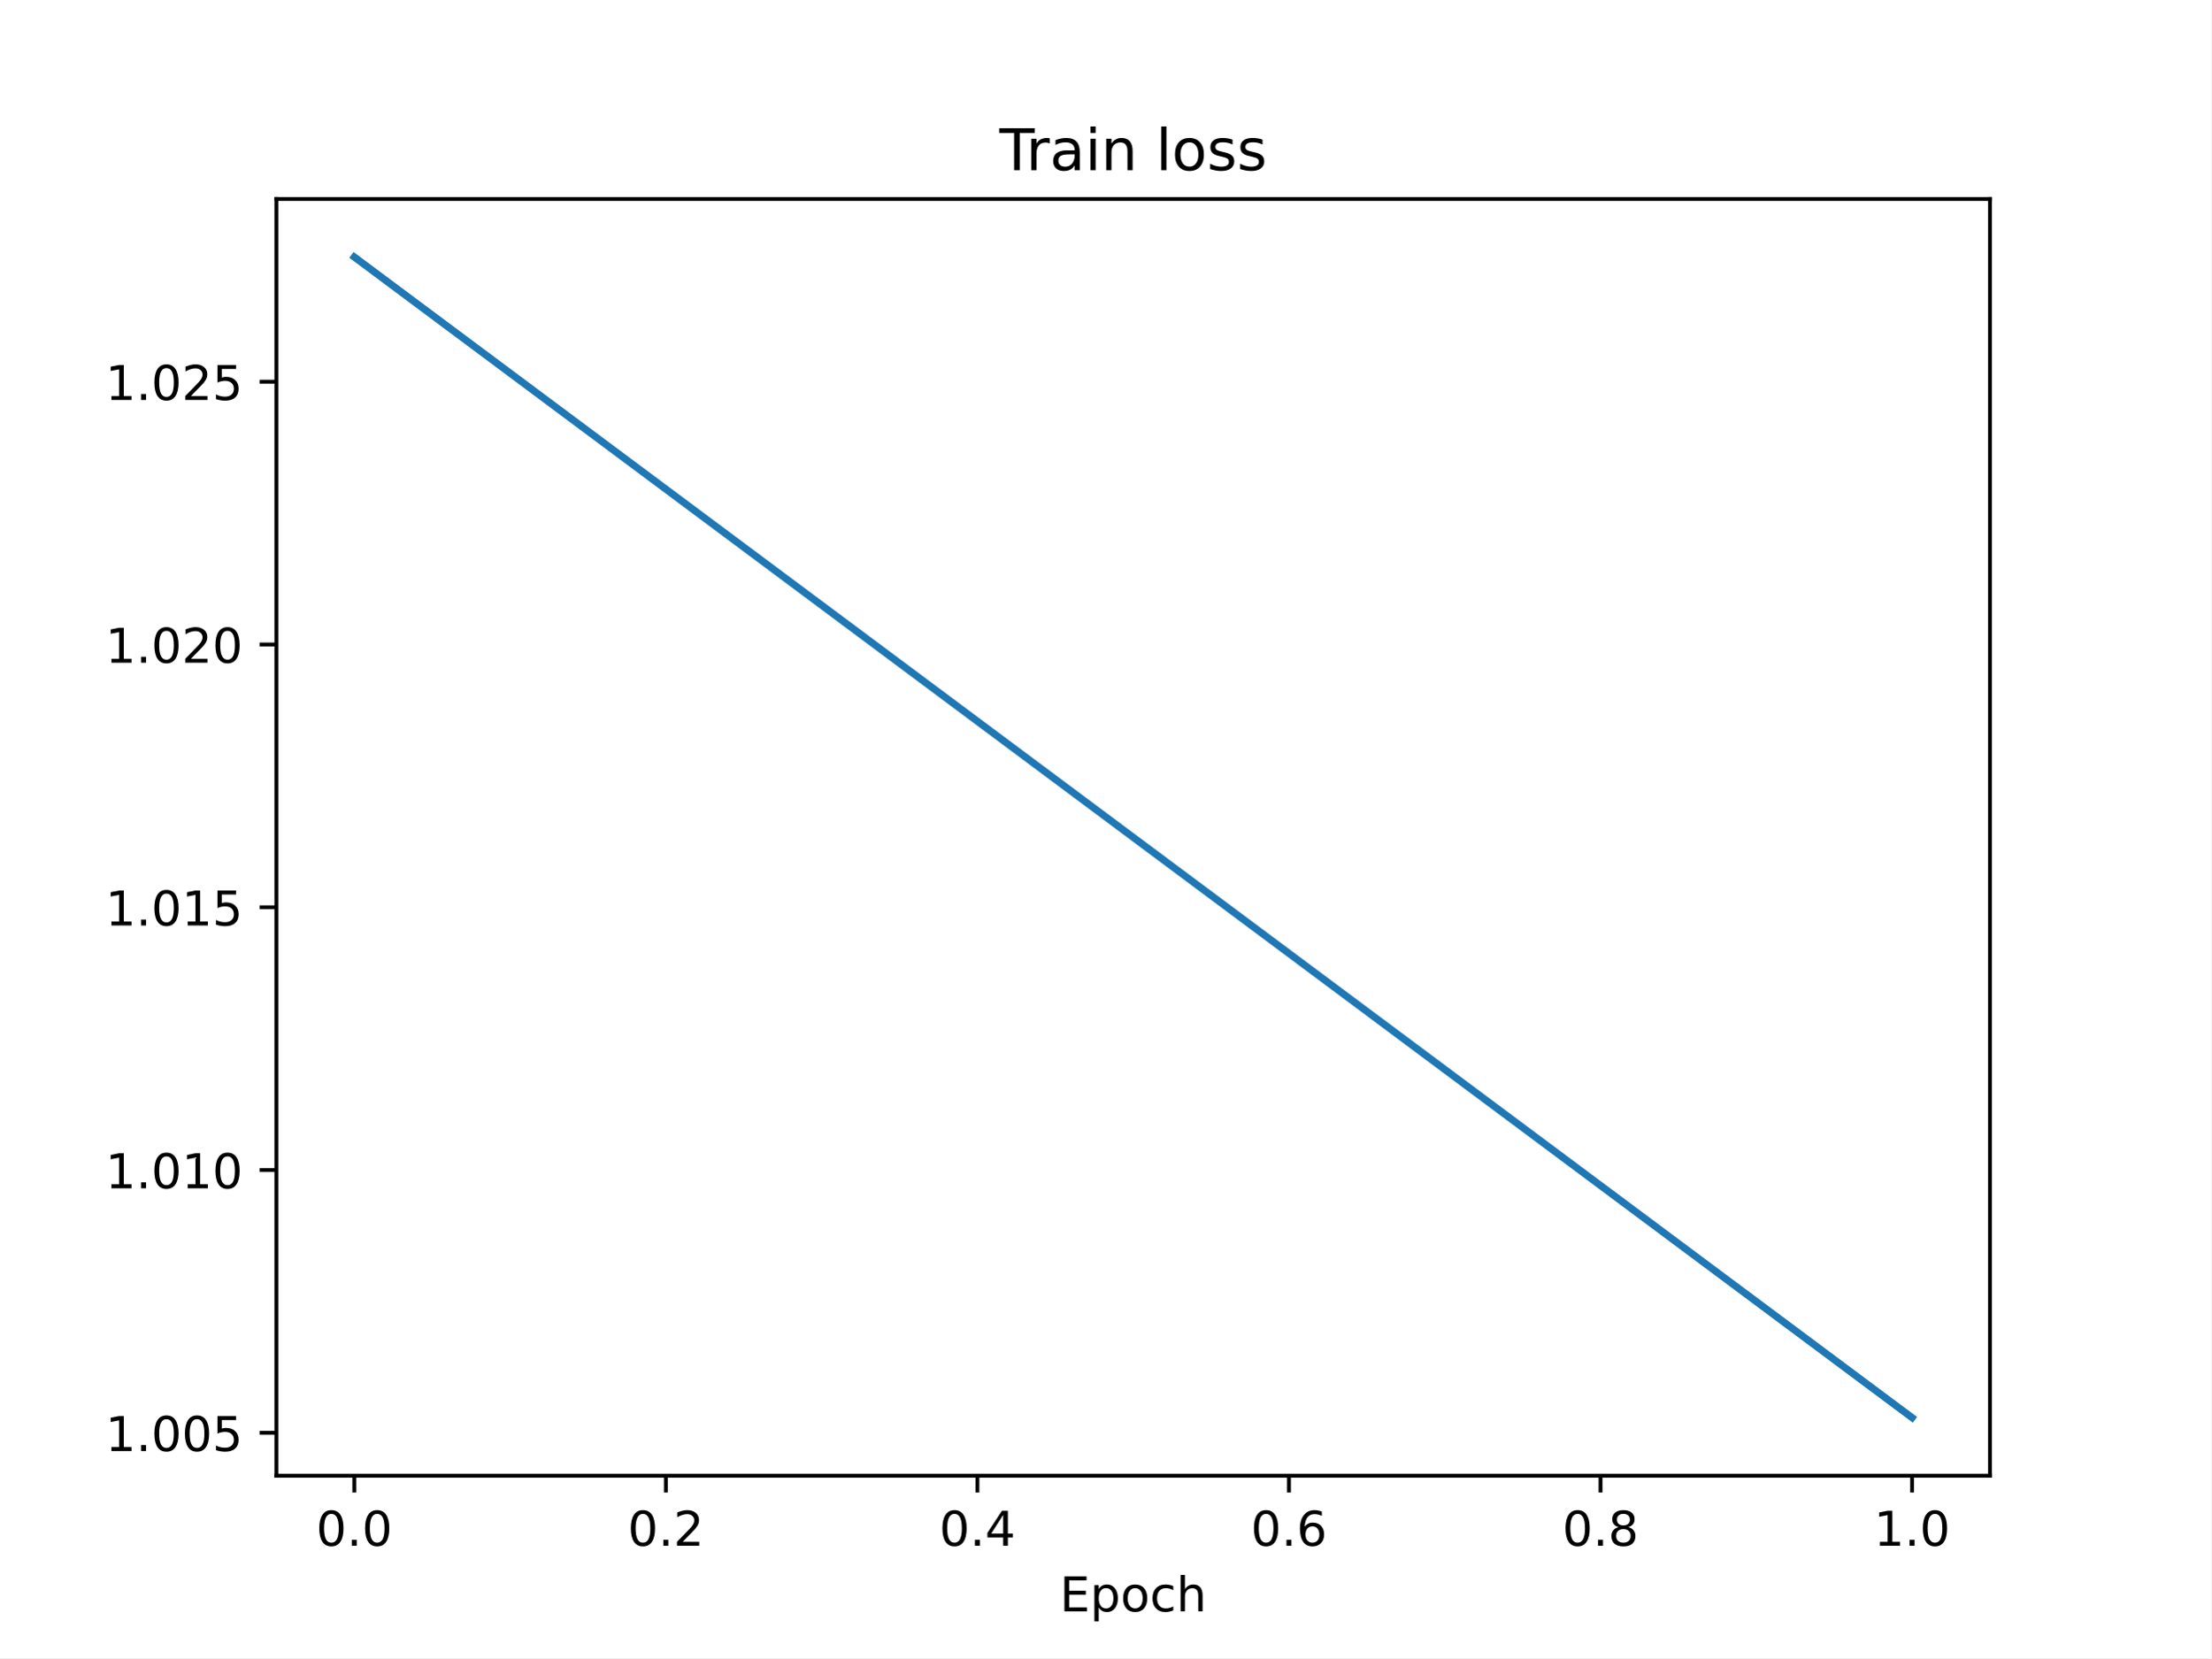
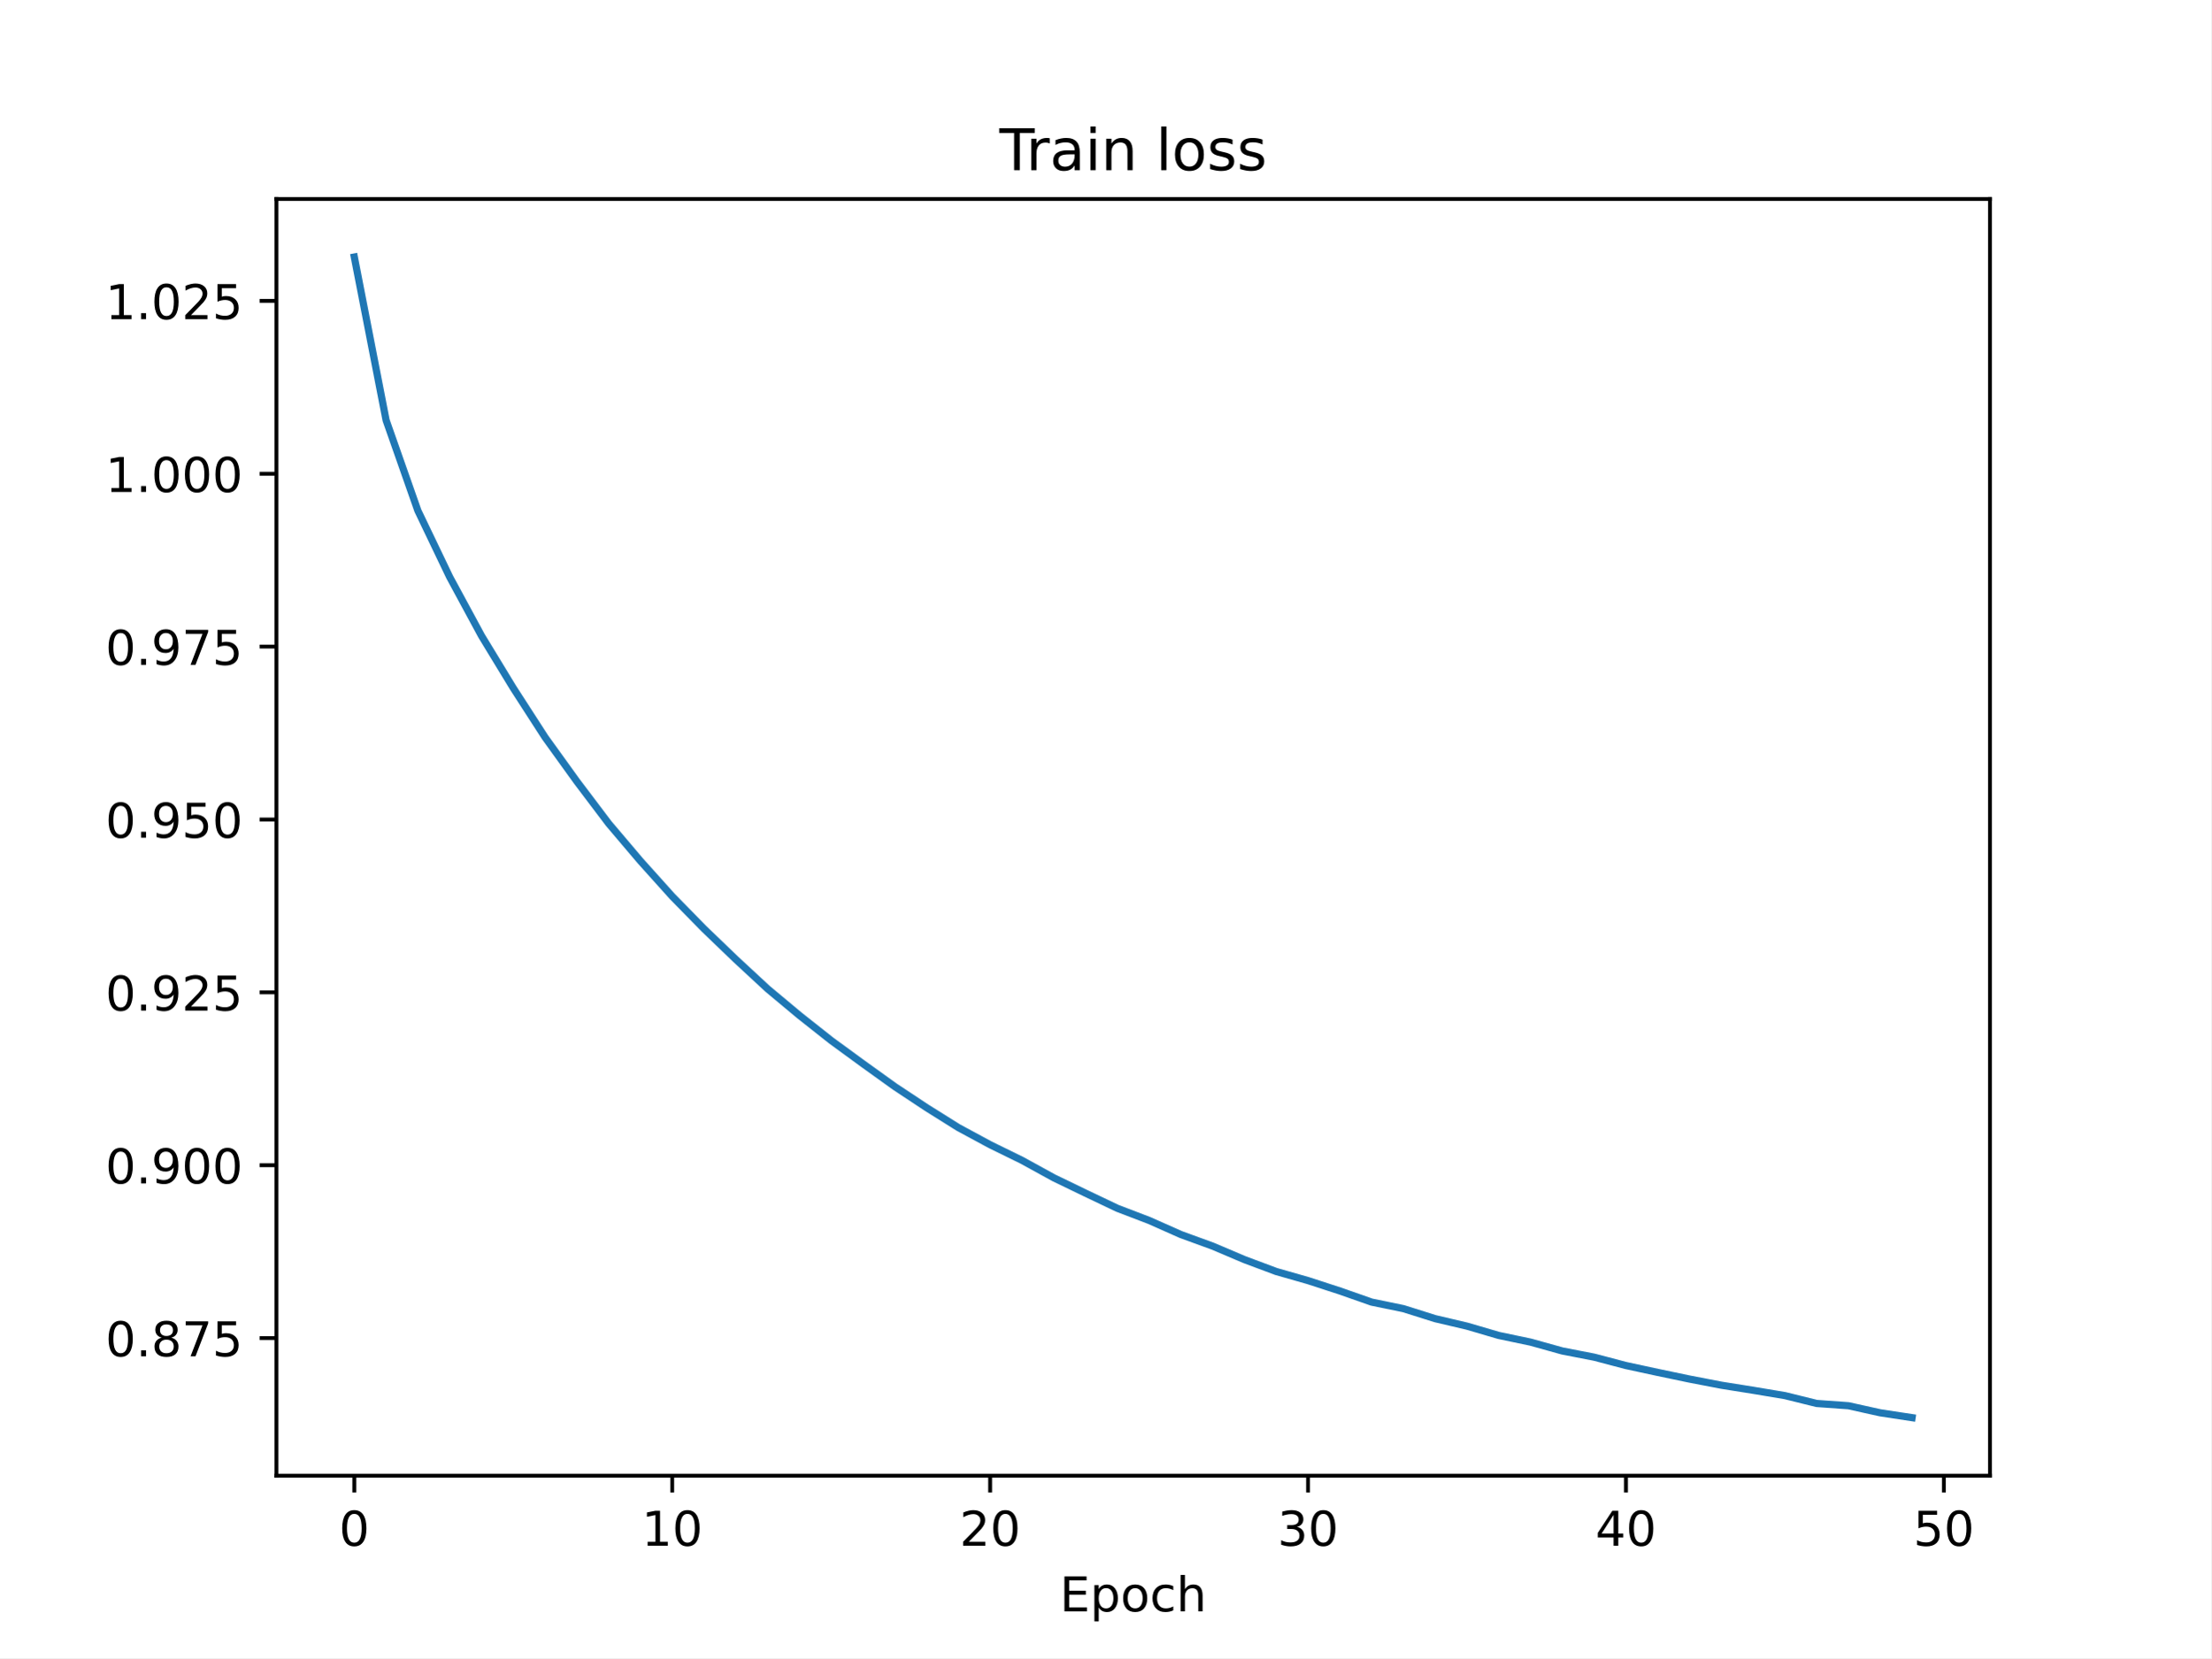
<svg xmlns="http://www.w3.org/2000/svg" xmlns:xlink="http://www.w3.org/1999/xlink" width="460.8pt" height="345.6pt" viewBox="0 0 460.8 345.6" version="1.1">
  <defs>
    <style type="text/css">*{stroke-linejoin: round; stroke-linecap: butt}</style>
  </defs>
  <g id="figure_1">
    <g id="patch_1">
      <path d="M 0 345.6  L 460.8 345.6  L 460.8 0  L 0 0  z " style="fill: #ffffff" />
    </g>
    <g id="axes_1">
      <g id="patch_2">
        <path d="M 57.6 307.584  L 414.72 307.584  L 414.72 41.472  L 57.6 41.472  z " style="fill: #ffffff" />
      </g>
      <g id="matplotlib.axis_1">
        <g id="xtick_1">
          <g id="line2d_1">
            <defs>
-               <path id="meed182ca60" d="M 0 0  L 0 3.5  " style="stroke: #000000; stroke-width: 0.8" />
+               <path id="m46b237614e" d="M 0 0  L 0 3.5  " style="stroke: #000000; stroke-width: 0.8" />
            </defs>
            <g>
-               <use xlink:href="#meed182ca60" x="73.833" y="307.584" style="stroke: #000000; stroke-width: 0.8" />
+               <use xlink:href="#m46b237614e" x="73.833" y="307.584" style="stroke: #000000; stroke-width: 0.8" />
            </g>
          </g>
          <g id="text_1">
-             <g transform="translate(65.88116 322.1824) scale(0.1 -0.1)">
+             <g transform="translate(70.65148 322.1824) scale(0.1 -0.1)">
              <defs>
                <path id="DejaVuSans-30" d="M 2034 4250  Q 1547 4250 1301 3770  Q 1056 3291 1056 2328  Q 1056 1369 1301 889  Q 1547 409 2034 409  Q 2525 409 2770 889  Q 3016 1369 3016 2328  Q 3016 3291 2770 3770  Q 2525 4250 2034 4250  z M 2034 4750  Q 2819 4750 3233 4129  Q 3647 3509 3647 2328  Q 3647 1150 3233 529  Q 2819 -91 2034 -91  Q 1250 -91 836 529  Q 422 1150 422 2328  Q 422 3509 836 4129  Q 1250 4750 2034 4750  z " transform="scale(0.015625)" />
-                 <path id="DejaVuSans-2e" d="M 684 794  L 1344 794  L 1344 0  L 684 0  L 684 794  z " transform="scale(0.015625)" />
-               </defs>
-               <use xlink:href="#DejaVuSans-30" />
-               <use xlink:href="#DejaVuSans-2e" x="63.623" />
-               <use xlink:href="#DejaVuSans-30" x="95.41" />
+               </defs>
+               <use xlink:href="#DejaVuSans-30" />
            </g>
          </g>
        </g>
        <g id="xtick_2">
          <g id="line2d_2">
            <g>
-               <use xlink:href="#meed182ca60" x="138.764" y="307.584" style="stroke: #000000; stroke-width: 0.8" />
+               <use xlink:href="#m46b237614e" x="140.089" y="307.584" style="stroke: #000000; stroke-width: 0.8" />
            </g>
          </g>
          <g id="text_2">
-             <g transform="translate(130.8121 322.1824) scale(0.1 -0.1)">
-               <defs>
-                 <path id="DejaVuSans-32" d="M 1228 531  L 3431 531  L 3431 0  L 469 0  L 469 531  Q 828 903 1448 1529  Q 2069 2156 2228 2338  Q 2531 2678 2651 2914  Q 2772 3150 2772 3378  Q 2772 3750 2511 3984  Q 2250 4219 1831 4219  Q 1534 4219 1204 4116  Q 875 4013 500 3803  L 500 4441  Q 881 4594 1212 4672  Q 1544 4750 1819 4750  Q 2544 4750 2975 4387  Q 3406 4025 3406 3419  Q 3406 3131 3298 2873  Q 3191 2616 2906 2266  Q 2828 2175 2409 1742  Q 1991 1309 1228 531  z " transform="scale(0.015625)" />
-               </defs>
-               <use xlink:href="#DejaVuSans-30" />
-               <use xlink:href="#DejaVuSans-2e" x="63.623" />
-               <use xlink:href="#DejaVuSans-32" x="95.41" />
+             <g transform="translate(133.7263 322.1824) scale(0.1 -0.1)">
+               <defs>
+                 <path id="DejaVuSans-31" d="M 794 531  L 1825 531  L 1825 4091  L 703 3866  L 703 4441  L 1819 4666  L 2450 4666  L 2450 531  L 3481 531  L 3481 0  L 794 0  L 794 531  z " transform="scale(0.015625)" />
+               </defs>
+               <use xlink:href="#DejaVuSans-31" />
+               <use xlink:href="#DejaVuSans-30" x="63.623" />
            </g>
          </g>
        </g>
        <g id="xtick_3">
          <g id="line2d_3">
            <g>
-               <use xlink:href="#meed182ca60" x="203.695" y="307.584" style="stroke: #000000; stroke-width: 0.8" />
+               <use xlink:href="#m46b237614e" x="206.345" y="307.584" style="stroke: #000000; stroke-width: 0.8" />
            </g>
          </g>
          <g id="text_3">
-             <g transform="translate(195.743 322.1824) scale(0.1 -0.1)">
-               <defs>
-                 <path id="DejaVuSans-34" d="M 2419 4116  L 825 1625  L 2419 1625  L 2419 4116  z M 2253 4666  L 3047 4666  L 3047 1625  L 3713 1625  L 3713 1100  L 3047 1100  L 3047 0  L 2419 0  L 2419 1100  L 313 1100  L 313 1709  L 2253 4666  z " transform="scale(0.015625)" />
-               </defs>
-               <use xlink:href="#DejaVuSans-30" />
-               <use xlink:href="#DejaVuSans-2e" x="63.623" />
-               <use xlink:href="#DejaVuSans-34" x="95.41" />
+             <g transform="translate(199.9823 322.1824) scale(0.1 -0.1)">
+               <defs>
+                 <path id="DejaVuSans-32" d="M 1228 531  L 3431 531  L 3431 0  L 469 0  L 469 531  Q 828 903 1448 1529  Q 2069 2156 2228 2338  Q 2531 2678 2651 2914  Q 2772 3150 2772 3378  Q 2772 3750 2511 3984  Q 2250 4219 1831 4219  Q 1534 4219 1204 4116  Q 875 4013 500 3803  L 500 4441  Q 881 4594 1212 4672  Q 1544 4750 1819 4750  Q 2544 4750 2975 4387  Q 3406 4025 3406 3419  Q 3406 3131 3298 2873  Q 3191 2616 2906 2266  Q 2828 2175 2409 1742  Q 1991 1309 1228 531  z " transform="scale(0.015625)" />
+               </defs>
+               <use xlink:href="#DejaVuSans-32" />
+               <use xlink:href="#DejaVuSans-30" x="63.623" />
            </g>
          </g>
        </g>
        <g id="xtick_4">
          <g id="line2d_4">
            <g>
-               <use xlink:href="#meed182ca60" x="268.625" y="307.584" style="stroke: #000000; stroke-width: 0.8" />
+               <use xlink:href="#m46b237614e" x="272.601" y="307.584" style="stroke: #000000; stroke-width: 0.8" />
            </g>
          </g>
          <g id="text_4">
-             <g transform="translate(260.6739 322.1824) scale(0.1 -0.1)">
-               <defs>
-                 <path id="DejaVuSans-36" d="M 2113 2584  Q 1688 2584 1439 2293  Q 1191 2003 1191 1497  Q 1191 994 1439 701  Q 1688 409 2113 409  Q 2538 409 2786 701  Q 3034 994 3034 1497  Q 3034 2003 2786 2293  Q 2538 2584 2113 2584  z M 3366 4563  L 3366 3988  Q 3128 4100 2886 4159  Q 2644 4219 2406 4219  Q 1781 4219 1451 3797  Q 1122 3375 1075 2522  Q 1259 2794 1537 2939  Q 1816 3084 2150 3084  Q 2853 3084 3261 2657  Q 3669 2231 3669 1497  Q 3669 778 3244 343  Q 2819 -91 2113 -91  Q 1303 -91 875 529  Q 447 1150 447 2328  Q 447 3434 972 4092  Q 1497 4750 2381 4750  Q 2619 4750 2861 4703  Q 3103 4656 3366 4563  z " transform="scale(0.015625)" />
-               </defs>
-               <use xlink:href="#DejaVuSans-30" />
-               <use xlink:href="#DejaVuSans-2e" x="63.623" />
-               <use xlink:href="#DejaVuSans-36" x="95.41" />
+             <g transform="translate(266.2383 322.1824) scale(0.1 -0.1)">
+               <defs>
+                 <path id="DejaVuSans-33" d="M 2597 2516  Q 3050 2419 3304 2112  Q 3559 1806 3559 1356  Q 3559 666 3084 287  Q 2609 -91 1734 -91  Q 1441 -91 1130 -33  Q 819 25 488 141  L 488 750  Q 750 597 1062 519  Q 1375 441 1716 441  Q 2309 441 2620 675  Q 2931 909 2931 1356  Q 2931 1769 2642 2001  Q 2353 2234 1838 2234  L 1294 2234  L 1294 2753  L 1863 2753  Q 2328 2753 2575 2939  Q 2822 3125 2822 3475  Q 2822 3834 2567 4026  Q 2313 4219 1838 4219  Q 1578 4219 1281 4162  Q 984 4106 628 3988  L 628 4550  Q 988 4650 1302 4700  Q 1616 4750 1894 4750  Q 2613 4750 3031 4423  Q 3450 4097 3450 3541  Q 3450 3153 3228 2886  Q 3006 2619 2597 2516  z " transform="scale(0.015625)" />
+               </defs>
+               <use xlink:href="#DejaVuSans-33" />
+               <use xlink:href="#DejaVuSans-30" x="63.623" />
            </g>
          </g>
        </g>
        <g id="xtick_5">
          <g id="line2d_5">
            <g>
-               <use xlink:href="#meed182ca60" x="333.556" y="307.584" style="stroke: #000000; stroke-width: 0.8" />
+               <use xlink:href="#m46b237614e" x="338.857" y="307.584" style="stroke: #000000; stroke-width: 0.8" />
            </g>
          </g>
          <g id="text_5">
-             <g transform="translate(325.6048 322.1824) scale(0.1 -0.1)">
-               <defs>
-                 <path id="DejaVuSans-38" d="M 2034 2216  Q 1584 2216 1326 1975  Q 1069 1734 1069 1313  Q 1069 891 1326 650  Q 1584 409 2034 409  Q 2484 409 2743 651  Q 3003 894 3003 1313  Q 3003 1734 2745 1975  Q 2488 2216 2034 2216  z M 1403 2484  Q 997 2584 770 2862  Q 544 3141 544 3541  Q 544 4100 942 4425  Q 1341 4750 2034 4750  Q 2731 4750 3128 4425  Q 3525 4100 3525 3541  Q 3525 3141 3298 2862  Q 3072 2584 2669 2484  Q 3125 2378 3379 2068  Q 3634 1759 3634 1313  Q 3634 634 3220 271  Q 2806 -91 2034 -91  Q 1263 -91 848 271  Q 434 634 434 1313  Q 434 1759 690 2068  Q 947 2378 1403 2484  z M 1172 3481  Q 1172 3119 1398 2916  Q 1625 2713 2034 2713  Q 2441 2713 2670 2916  Q 2900 3119 2900 3481  Q 2900 3844 2670 4047  Q 2441 4250 2034 4250  Q 1625 4250 1398 4047  Q 1172 3844 1172 3481  z " transform="scale(0.015625)" />
-               </defs>
-               <use xlink:href="#DejaVuSans-30" />
-               <use xlink:href="#DejaVuSans-2e" x="63.623" />
-               <use xlink:href="#DejaVuSans-38" x="95.41" />
+             <g transform="translate(332.4943 322.1824) scale(0.1 -0.1)">
+               <defs>
+                 <path id="DejaVuSans-34" d="M 2419 4116  L 825 1625  L 2419 1625  L 2419 4116  z M 2253 4666  L 3047 4666  L 3047 1625  L 3713 1625  L 3713 1100  L 3047 1100  L 3047 0  L 2419 0  L 2419 1100  L 313 1100  L 313 1709  L 2253 4666  z " transform="scale(0.015625)" />
+               </defs>
+               <use xlink:href="#DejaVuSans-34" />
+               <use xlink:href="#DejaVuSans-30" x="63.623" />
            </g>
          </g>
        </g>
        <g id="xtick_6">
          <g id="line2d_6">
            <g>
-               <use xlink:href="#meed182ca60" x="398.487" y="307.584" style="stroke: #000000; stroke-width: 0.8" />
+               <use xlink:href="#m46b237614e" x="405.113" y="307.584" style="stroke: #000000; stroke-width: 0.8" />
            </g>
          </g>
          <g id="text_6">
-             <g transform="translate(390.5357 322.1824) scale(0.1 -0.1)">
-               <defs>
-                 <path id="DejaVuSans-31" d="M 794 531  L 1825 531  L 1825 4091  L 703 3866  L 703 4441  L 1819 4666  L 2450 4666  L 2450 531  L 3481 531  L 3481 0  L 794 0  L 794 531  z " transform="scale(0.015625)" />
-               </defs>
-               <use xlink:href="#DejaVuSans-31" />
-               <use xlink:href="#DejaVuSans-2e" x="63.623" />
-               <use xlink:href="#DejaVuSans-30" x="95.41" />
+             <g transform="translate(398.7504 322.1824) scale(0.1 -0.1)">
+               <defs>
+                 <path id="DejaVuSans-35" d="M 691 4666  L 3169 4666  L 3169 4134  L 1269 4134  L 1269 2991  Q 1406 3038 1543 3061  Q 1681 3084 1819 3084  Q 2600 3084 3056 2656  Q 3513 2228 3513 1497  Q 3513 744 3044 326  Q 2575 -91 1722 -91  Q 1428 -91 1123 -41  Q 819 9 494 109  L 494 744  Q 775 591 1075 516  Q 1375 441 1709 441  Q 2250 441 2565 725  Q 2881 1009 2881 1497  Q 2881 1984 2565 2268  Q 2250 2553 1709 2553  Q 1456 2553 1204 2497  Q 953 2441 691 2322  L 691 4666  z " transform="scale(0.015625)" />
+               </defs>
+               <use xlink:href="#DejaVuSans-35" />
+               <use xlink:href="#DejaVuSans-30" x="63.623" />
            </g>
          </g>
        </g>
        <g id="text_7">
          <g transform="translate(220.8491 335.8606) scale(0.1 -0.1)">
            <defs>
              <path id="DejaVuSans-45" d="M 628 4666  L 3578 4666  L 3578 4134  L 1259 4134  L 1259 2753  L 3481 2753  L 3481 2222  L 1259 2222  L 1259 531  L 3634 531  L 3634 0  L 628 0  L 628 4666  z " transform="scale(0.015625)" />
              <path id="DejaVuSans-70" d="M 1159 525  L 1159 -1331  L 581 -1331  L 581 3500  L 1159 3500  L 1159 2969  Q 1341 3281 1617 3432  Q 1894 3584 2278 3584  Q 2916 3584 3314 3078  Q 3713 2572 3713 1747  Q 3713 922 3314 415  Q 2916 -91 2278 -91  Q 1894 -91 1617 61  Q 1341 213 1159 525  z M 3116 1747  Q 3116 2381 2855 2742  Q 2594 3103 2138 3103  Q 1681 3103 1420 2742  Q 1159 2381 1159 1747  Q 1159 1113 1420 752  Q 1681 391 2138 391  Q 2594 391 2855 752  Q 3116 1113 3116 1747  z " transform="scale(0.015625)" />
              <path id="DejaVuSans-6f" d="M 1959 3097  Q 1497 3097 1228 2736  Q 959 2375 959 1747  Q 959 1119 1226 758  Q 1494 397 1959 397  Q 2419 397 2687 759  Q 2956 1122 2956 1747  Q 2956 2369 2687 2733  Q 2419 3097 1959 3097  z M 1959 3584  Q 2709 3584 3137 3096  Q 3566 2609 3566 1747  Q 3566 888 3137 398  Q 2709 -91 1959 -91  Q 1206 -91 779 398  Q 353 888 353 1747  Q 353 2609 779 3096  Q 1206 3584 1959 3584  z " transform="scale(0.015625)" />
              <path id="DejaVuSans-63" d="M 3122 3366  L 3122 2828  Q 2878 2963 2633 3030  Q 2388 3097 2138 3097  Q 1578 3097 1268 2742  Q 959 2388 959 1747  Q 959 1106 1268 751  Q 1578 397 2138 397  Q 2388 397 2633 464  Q 2878 531 3122 666  L 3122 134  Q 2881 22 2623 -34  Q 2366 -91 2075 -91  Q 1284 -91 818 406  Q 353 903 353 1747  Q 353 2603 823 3093  Q 1294 3584 2113 3584  Q 2378 3584 2631 3529  Q 2884 3475 3122 3366  z " transform="scale(0.015625)" />
              <path id="DejaVuSans-68" d="M 3513 2113  L 3513 0  L 2938 0  L 2938 2094  Q 2938 2591 2744 2837  Q 2550 3084 2163 3084  Q 1697 3084 1428 2787  Q 1159 2491 1159 1978  L 1159 0  L 581 0  L 581 4863  L 1159 4863  L 1159 2956  Q 1366 3272 1645 3428  Q 1925 3584 2291 3584  Q 2894 3584 3203 3211  Q 3513 2838 3513 2113  z " transform="scale(0.015625)" />
            </defs>
            <use xlink:href="#DejaVuSans-45" />
            <use xlink:href="#DejaVuSans-70" x="63.184" />
            <use xlink:href="#DejaVuSans-6f" x="126.66" />
            <use xlink:href="#DejaVuSans-63" x="187.842" />
            <use xlink:href="#DejaVuSans-68" x="242.822" />
          </g>
        </g>
      </g>
      <g id="matplotlib.axis_2">
        <g id="ytick_1">
          <g id="line2d_7">
            <defs>
-               <path id="mbba93a5a90" d="M 0 0  L -3.5 0  " style="stroke: #000000; stroke-width: 0.8" />
+               <path id="mcac20f4ce3" d="M 0 0  L -3.5 0  " style="stroke: #000000; stroke-width: 0.8" />
            </defs>
            <g>
-               <use xlink:href="#mbba93a5a90" x="57.6" y="298.643" style="stroke: #000000; stroke-width: 0.8" />
+               <use xlink:href="#mcac20f4ce3" x="57.6" y="278.9" style="stroke: #000000; stroke-width: 0.8" />
            </g>
          </g>
          <g id="text_8">
-             <g transform="translate(21.97188 302.4423) scale(0.1 -0.1)">
-               <defs>
-                 <path id="DejaVuSans-35" d="M 691 4666  L 3169 4666  L 3169 4134  L 1269 4134  L 1269 2991  Q 1406 3038 1543 3061  Q 1681 3084 1819 3084  Q 2600 3084 3056 2656  Q 3513 2228 3513 1497  Q 3513 744 3044 326  Q 2575 -91 1722 -91  Q 1428 -91 1123 -41  Q 819 9 494 109  L 494 744  Q 775 591 1075 516  Q 1375 441 1709 441  Q 2250 441 2565 725  Q 2881 1009 2881 1497  Q 2881 1984 2565 2268  Q 2250 2553 1709 2553  Q 1456 2553 1204 2497  Q 953 2441 691 2322  L 691 4666  z " transform="scale(0.015625)" />
-               </defs>
+             <g transform="translate(21.97188 282.6988) scale(0.1 -0.1)">
+               <defs>
+                 <path id="DejaVuSans-2e" d="M 684 794  L 1344 794  L 1344 0  L 684 0  L 684 794  z " transform="scale(0.015625)" />
+                 <path id="DejaVuSans-38" d="M 2034 2216  Q 1584 2216 1326 1975  Q 1069 1734 1069 1313  Q 1069 891 1326 650  Q 1584 409 2034 409  Q 2484 409 2743 651  Q 3003 894 3003 1313  Q 3003 1734 2745 1975  Q 2488 2216 2034 2216  z M 1403 2484  Q 997 2584 770 2862  Q 544 3141 544 3541  Q 544 4100 942 4425  Q 1341 4750 2034 4750  Q 2731 4750 3128 4425  Q 3525 4100 3525 3541  Q 3525 3141 3298 2862  Q 3072 2584 2669 2484  Q 3125 2378 3379 2068  Q 3634 1759 3634 1313  Q 3634 634 3220 271  Q 2806 -91 2034 -91  Q 1263 -91 848 271  Q 434 634 434 1313  Q 434 1759 690 2068  Q 947 2378 1403 2484  z M 1172 3481  Q 1172 3119 1398 2916  Q 1625 2713 2034 2713  Q 2441 2713 2670 2916  Q 2900 3119 2900 3481  Q 2900 3844 2670 4047  Q 2441 4250 2034 4250  Q 1625 4250 1398 4047  Q 1172 3844 1172 3481  z " transform="scale(0.015625)" />
+                 <path id="DejaVuSans-37" d="M 525 4666  L 3525 4666  L 3525 4397  L 1831 0  L 1172 0  L 2766 4134  L 525 4134  L 525 4666  z " transform="scale(0.015625)" />
+               </defs>
+               <use xlink:href="#DejaVuSans-30" />
+               <use xlink:href="#DejaVuSans-2e" x="63.623" />
+               <use xlink:href="#DejaVuSans-38" x="95.41" />
+               <use xlink:href="#DejaVuSans-37" x="159.033" />
+               <use xlink:href="#DejaVuSans-35" x="222.656" />
+             </g>
+           </g>
+         </g>
+         <g id="ytick_2">
+           <g id="line2d_8">
+             <g>
+               <use xlink:href="#mcac20f4ce3" x="57.6" y="242.868" style="stroke: #000000; stroke-width: 0.8" />
+             </g>
+           </g>
+           <g id="text_9">
+             <g transform="translate(21.97188 246.6672) scale(0.1 -0.1)">
+               <defs>
+                 <path id="DejaVuSans-39" d="M 703 97  L 703 672  Q 941 559 1184 500  Q 1428 441 1663 441  Q 2288 441 2617 861  Q 2947 1281 2994 2138  Q 2813 1869 2534 1725  Q 2256 1581 1919 1581  Q 1219 1581 811 2004  Q 403 2428 403 3163  Q 403 3881 828 4315  Q 1253 4750 1959 4750  Q 2769 4750 3195 4129  Q 3622 3509 3622 2328  Q 3622 1225 3098 567  Q 2575 -91 1691 -91  Q 1453 -91 1209 -44  Q 966 3 703 97  z M 1959 2075  Q 2384 2075 2632 2365  Q 2881 2656 2881 3163  Q 2881 3666 2632 3958  Q 2384 4250 1959 4250  Q 1534 4250 1286 3958  Q 1038 3666 1038 3163  Q 1038 2656 1286 2365  Q 1534 2075 1959 2075  z " transform="scale(0.015625)" />
+               </defs>
+               <use xlink:href="#DejaVuSans-30" />
+               <use xlink:href="#DejaVuSans-2e" x="63.623" />
+               <use xlink:href="#DejaVuSans-39" x="95.41" />
+               <use xlink:href="#DejaVuSans-30" x="159.033" />
+               <use xlink:href="#DejaVuSans-30" x="222.656" />
+             </g>
+           </g>
+         </g>
+         <g id="ytick_3">
+           <g id="line2d_9">
+             <g>
+               <use xlink:href="#mcac20f4ce3" x="57.6" y="206.836" style="stroke: #000000; stroke-width: 0.8" />
+             </g>
+           </g>
+           <g id="text_10">
+             <g transform="translate(21.97188 210.6357) scale(0.1 -0.1)">
+               <use xlink:href="#DejaVuSans-30" />
+               <use xlink:href="#DejaVuSans-2e" x="63.623" />
+               <use xlink:href="#DejaVuSans-39" x="95.41" />
+               <use xlink:href="#DejaVuSans-32" x="159.033" />
+               <use xlink:href="#DejaVuSans-35" x="222.656" />
+             </g>
+           </g>
+         </g>
+         <g id="ytick_4">
+           <g id="line2d_10">
+             <g>
+               <use xlink:href="#mcac20f4ce3" x="57.6" y="170.805" style="stroke: #000000; stroke-width: 0.8" />
+             </g>
+           </g>
+           <g id="text_11">
+             <g transform="translate(21.97188 174.6042) scale(0.1 -0.1)">
+               <use xlink:href="#DejaVuSans-30" />
+               <use xlink:href="#DejaVuSans-2e" x="63.623" />
+               <use xlink:href="#DejaVuSans-39" x="95.41" />
+               <use xlink:href="#DejaVuSans-35" x="159.033" />
+               <use xlink:href="#DejaVuSans-30" x="222.656" />
+             </g>
+           </g>
+         </g>
+         <g id="ytick_5">
+           <g id="line2d_11">
+             <g>
+               <use xlink:href="#mcac20f4ce3" x="57.6" y="134.773" style="stroke: #000000; stroke-width: 0.8" />
+             </g>
+           </g>
+           <g id="text_12">
+             <g transform="translate(21.97188 138.5726) scale(0.1 -0.1)">
+               <use xlink:href="#DejaVuSans-30" />
+               <use xlink:href="#DejaVuSans-2e" x="63.623" />
+               <use xlink:href="#DejaVuSans-39" x="95.41" />
+               <use xlink:href="#DejaVuSans-37" x="159.033" />
+               <use xlink:href="#DejaVuSans-35" x="222.656" />
+             </g>
+           </g>
+         </g>
+         <g id="ytick_6">
+           <g id="line2d_12">
+             <g>
+               <use xlink:href="#mcac20f4ce3" x="57.6" y="98.742" style="stroke: #000000; stroke-width: 0.8" />
+             </g>
+           </g>
+           <g id="text_13">
+             <g transform="translate(21.97188 102.5411) scale(0.1 -0.1)">
              <use xlink:href="#DejaVuSans-31" />
              <use xlink:href="#DejaVuSans-2e" x="63.623" />
              <use xlink:href="#DejaVuSans-30" x="95.41" />
              <use xlink:href="#DejaVuSans-30" x="159.033" />
-               <use xlink:href="#DejaVuSans-35" x="222.656" />
-             </g>
-           </g>
-         </g>
-         <g id="ytick_2">
-           <g id="line2d_8">
-             <g>
-               <use xlink:href="#mbba93a5a90" x="57.6" y="243.873" style="stroke: #000000; stroke-width: 0.8" />
-             </g>
-           </g>
-           <g id="text_9">
-             <g transform="translate(21.97188 247.6723) scale(0.1 -0.1)">
-               <use xlink:href="#DejaVuSans-31" />
-               <use xlink:href="#DejaVuSans-2e" x="63.623" />
-               <use xlink:href="#DejaVuSans-30" x="95.41" />
-               <use xlink:href="#DejaVuSans-31" x="159.033" />
              <use xlink:href="#DejaVuSans-30" x="222.656" />
            </g>
          </g>
        </g>
-         <g id="ytick_3">
-           <g id="line2d_9">
-             <g>
-               <use xlink:href="#mbba93a5a90" x="57.6" y="189.103" style="stroke: #000000; stroke-width: 0.8" />
-             </g>
-           </g>
-           <g id="text_10">
-             <g transform="translate(21.97188 192.9023) scale(0.1 -0.1)">
-               <use xlink:href="#DejaVuSans-31" />
-               <use xlink:href="#DejaVuSans-2e" x="63.623" />
-               <use xlink:href="#DejaVuSans-30" x="95.41" />
-               <use xlink:href="#DejaVuSans-31" x="159.033" />
-               <use xlink:href="#DejaVuSans-35" x="222.656" />
-             </g>
-           </g>
-         </g>
-         <g id="ytick_4">
-           <g id="line2d_10">
-             <g>
-               <use xlink:href="#mbba93a5a90" x="57.6" y="134.333" style="stroke: #000000; stroke-width: 0.8" />
-             </g>
-           </g>
-           <g id="text_11">
-             <g transform="translate(21.97188 138.1323) scale(0.1 -0.1)">
-               <use xlink:href="#DejaVuSans-31" />
-               <use xlink:href="#DejaVuSans-2e" x="63.623" />
-               <use xlink:href="#DejaVuSans-30" x="95.41" />
-               <use xlink:href="#DejaVuSans-32" x="159.033" />
-               <use xlink:href="#DejaVuSans-30" x="222.656" />
-             </g>
-           </g>
-         </g>
-         <g id="ytick_5">
-           <g id="line2d_11">
-             <g>
-               <use xlink:href="#mbba93a5a90" x="57.6" y="79.563" style="stroke: #000000; stroke-width: 0.8" />
-             </g>
-           </g>
-           <g id="text_12">
-             <g transform="translate(21.97188 83.36228) scale(0.1 -0.1)">
+         <g id="ytick_7">
+           <g id="line2d_13">
+             <g>
+               <use xlink:href="#mcac20f4ce3" x="57.6" y="62.71" style="stroke: #000000; stroke-width: 0.8" />
+             </g>
+           </g>
+           <g id="text_14">
+             <g transform="translate(21.97188 66.50953) scale(0.1 -0.1)">
              <use xlink:href="#DejaVuSans-31" />
              <use xlink:href="#DejaVuSans-2e" x="63.623" />
              <use xlink:href="#DejaVuSans-30" x="95.41" />
              <use xlink:href="#DejaVuSans-32" x="159.033" />
              <use xlink:href="#DejaVuSans-35" x="222.656" />
            </g>
          </g>
        </g>
      </g>
-       <g id="line2d_12">
-         <path d="M 73.833 53.568  L 398.487 295.488  " clip-path="url(#p959e439460)" style="fill: none; stroke: #1f77b4; stroke-width: 1.5; stroke-linecap: square" />
+       <g id="line2d_14">
+         <path d="M 73.833 53.568  L 80.458 87.583  L 87.084 106.441  L 93.71 120.266  L 100.335 132.509  L 106.961 143.404  L 113.586 153.668  L 120.212 162.865  L 126.838 171.636  L 133.463 179.45  L 140.089 186.826  L 146.714 193.592  L 153.34 199.962  L 159.966 206.104  L 166.591 211.635  L 173.217 216.876  L 179.842 221.72  L 186.468 226.48  L 193.094 230.87  L 199.719 235.023  L 206.345 238.6  L 212.97 241.848  L 219.596 245.486  L 226.222 248.691  L 232.847 251.845  L 239.473 254.378  L 246.098 257.321  L 252.724 259.734  L 259.35 262.549  L 265.975 265.027  L 272.601 266.92  L 279.226 269.078  L 285.852 271.401  L 292.478 272.767  L 299.103 274.856  L 305.729 276.412  L 312.354 278.354  L 318.98 279.745  L 325.606 281.592  L 332.231 282.879  L 338.857 284.626  L 345.482 286.057  L 352.108 287.445  L 358.734 288.723  L 365.359 289.782  L 371.985 290.892  L 378.61 292.53  L 385.236 293.006  L 391.862 294.479  L 398.487 295.488  " clip-path="url(#pd813f3a8fc)" style="fill: none; stroke: #1f77b4; stroke-width: 1.5; stroke-linecap: square" />
      </g>
      <g id="patch_3">
        <path d="M 57.6 307.584  L 57.6 41.472  " style="fill: none; stroke: #000000; stroke-width: 0.8; stroke-linejoin: miter; stroke-linecap: square" />
      </g>
      <g id="patch_4">
        <path d="M 414.72 307.584  L 414.72 41.472  " style="fill: none; stroke: #000000; stroke-width: 0.8; stroke-linejoin: miter; stroke-linecap: square" />
      </g>
      <g id="patch_5">
        <path d="M 57.6 307.584  L 414.72 307.584  " style="fill: none; stroke: #000000; stroke-width: 0.8; stroke-linejoin: miter; stroke-linecap: square" />
      </g>
      <g id="patch_6">
        <path d="M 57.6 41.472  L 414.72 41.472  " style="fill: none; stroke: #000000; stroke-width: 0.8; stroke-linejoin: miter; stroke-linecap: square" />
      </g>
-       <g id="text_13">
+       <g id="text_15">
        <g transform="translate(208.2713 35.472) scale(0.12 -0.12)">
          <defs>
            <path id="DejaVuSans-54" d="M -19 4666  L 3928 4666  L 3928 4134  L 2272 4134  L 2272 0  L 1638 0  L 1638 4134  L -19 4134  L -19 4666  z " transform="scale(0.015625)" />
            <path id="DejaVuSans-72" d="M 2631 2963  Q 2534 3019 2420 3045  Q 2306 3072 2169 3072  Q 1681 3072 1420 2755  Q 1159 2438 1159 1844  L 1159 0  L 581 0  L 581 3500  L 1159 3500  L 1159 2956  Q 1341 3275 1631 3429  Q 1922 3584 2338 3584  Q 2397 3584 2469 3576  Q 2541 3569 2628 3553  L 2631 2963  z " transform="scale(0.015625)" />
            <path id="DejaVuSans-61" d="M 2194 1759  Q 1497 1759 1228 1600  Q 959 1441 959 1056  Q 959 750 1161 570  Q 1363 391 1709 391  Q 2188 391 2477 730  Q 2766 1069 2766 1631  L 2766 1759  L 2194 1759  z M 3341 1997  L 3341 0  L 2766 0  L 2766 531  Q 2569 213 2275 61  Q 1981 -91 1556 -91  Q 1019 -91 701 211  Q 384 513 384 1019  Q 384 1609 779 1909  Q 1175 2209 1959 2209  L 2766 2209  L 2766 2266  Q 2766 2663 2505 2880  Q 2244 3097 1772 3097  Q 1472 3097 1187 3025  Q 903 2953 641 2809  L 641 3341  Q 956 3463 1253 3523  Q 1550 3584 1831 3584  Q 2591 3584 2966 3190  Q 3341 2797 3341 1997  z " transform="scale(0.015625)" />
            <path id="DejaVuSans-69" d="M 603 3500  L 1178 3500  L 1178 0  L 603 0  L 603 3500  z M 603 4863  L 1178 4863  L 1178 4134  L 603 4134  L 603 4863  z " transform="scale(0.015625)" />
            <path id="DejaVuSans-6e" d="M 3513 2113  L 3513 0  L 2938 0  L 2938 2094  Q 2938 2591 2744 2837  Q 2550 3084 2163 3084  Q 1697 3084 1428 2787  Q 1159 2491 1159 1978  L 1159 0  L 581 0  L 581 3500  L 1159 3500  L 1159 2956  Q 1366 3272 1645 3428  Q 1925 3584 2291 3584  Q 2894 3584 3203 3211  Q 3513 2838 3513 2113  z " transform="scale(0.015625)" />
            <path id="DejaVuSans-20" transform="scale(0.015625)" />
            <path id="DejaVuSans-6c" d="M 603 4863  L 1178 4863  L 1178 0  L 603 0  L 603 4863  z " transform="scale(0.015625)" />
            <path id="DejaVuSans-73" d="M 2834 3397  L 2834 2853  Q 2591 2978 2328 3040  Q 2066 3103 1784 3103  Q 1356 3103 1142 2972  Q 928 2841 928 2578  Q 928 2378 1081 2264  Q 1234 2150 1697 2047  L 1894 2003  Q 2506 1872 2764 1633  Q 3022 1394 3022 966  Q 3022 478 2636 193  Q 2250 -91 1575 -91  Q 1294 -91 989 -36  Q 684 19 347 128  L 347 722  Q 666 556 975 473  Q 1284 391 1588 391  Q 1994 391 2212 530  Q 2431 669 2431 922  Q 2431 1156 2273 1281  Q 2116 1406 1581 1522  L 1381 1569  Q 847 1681 609 1914  Q 372 2147 372 2553  Q 372 3047 722 3315  Q 1072 3584 1716 3584  Q 2034 3584 2315 3537  Q 2597 3491 2834 3397  z " transform="scale(0.015625)" />
          </defs>
          <use xlink:href="#DejaVuSans-54" />
          <use xlink:href="#DejaVuSans-72" x="46.334" />
          <use xlink:href="#DejaVuSans-61" x="87.447" />
          <use xlink:href="#DejaVuSans-69" x="148.727" />
          <use xlink:href="#DejaVuSans-6e" x="176.51" />
          <use xlink:href="#DejaVuSans-20" x="239.889" />
          <use xlink:href="#DejaVuSans-6c" x="271.676" />
          <use xlink:href="#DejaVuSans-6f" x="299.459" />
          <use xlink:href="#DejaVuSans-73" x="360.641" />
          <use xlink:href="#DejaVuSans-73" x="412.74" />
        </g>
      </g>
    </g>
  </g>
  <defs>
-     <clipPath id="p959e439460">
+     <clipPath id="pd813f3a8fc">
      <rect x="57.6" y="41.472" width="357.12" height="266.112" />
    </clipPath>
  </defs>
</svg>
